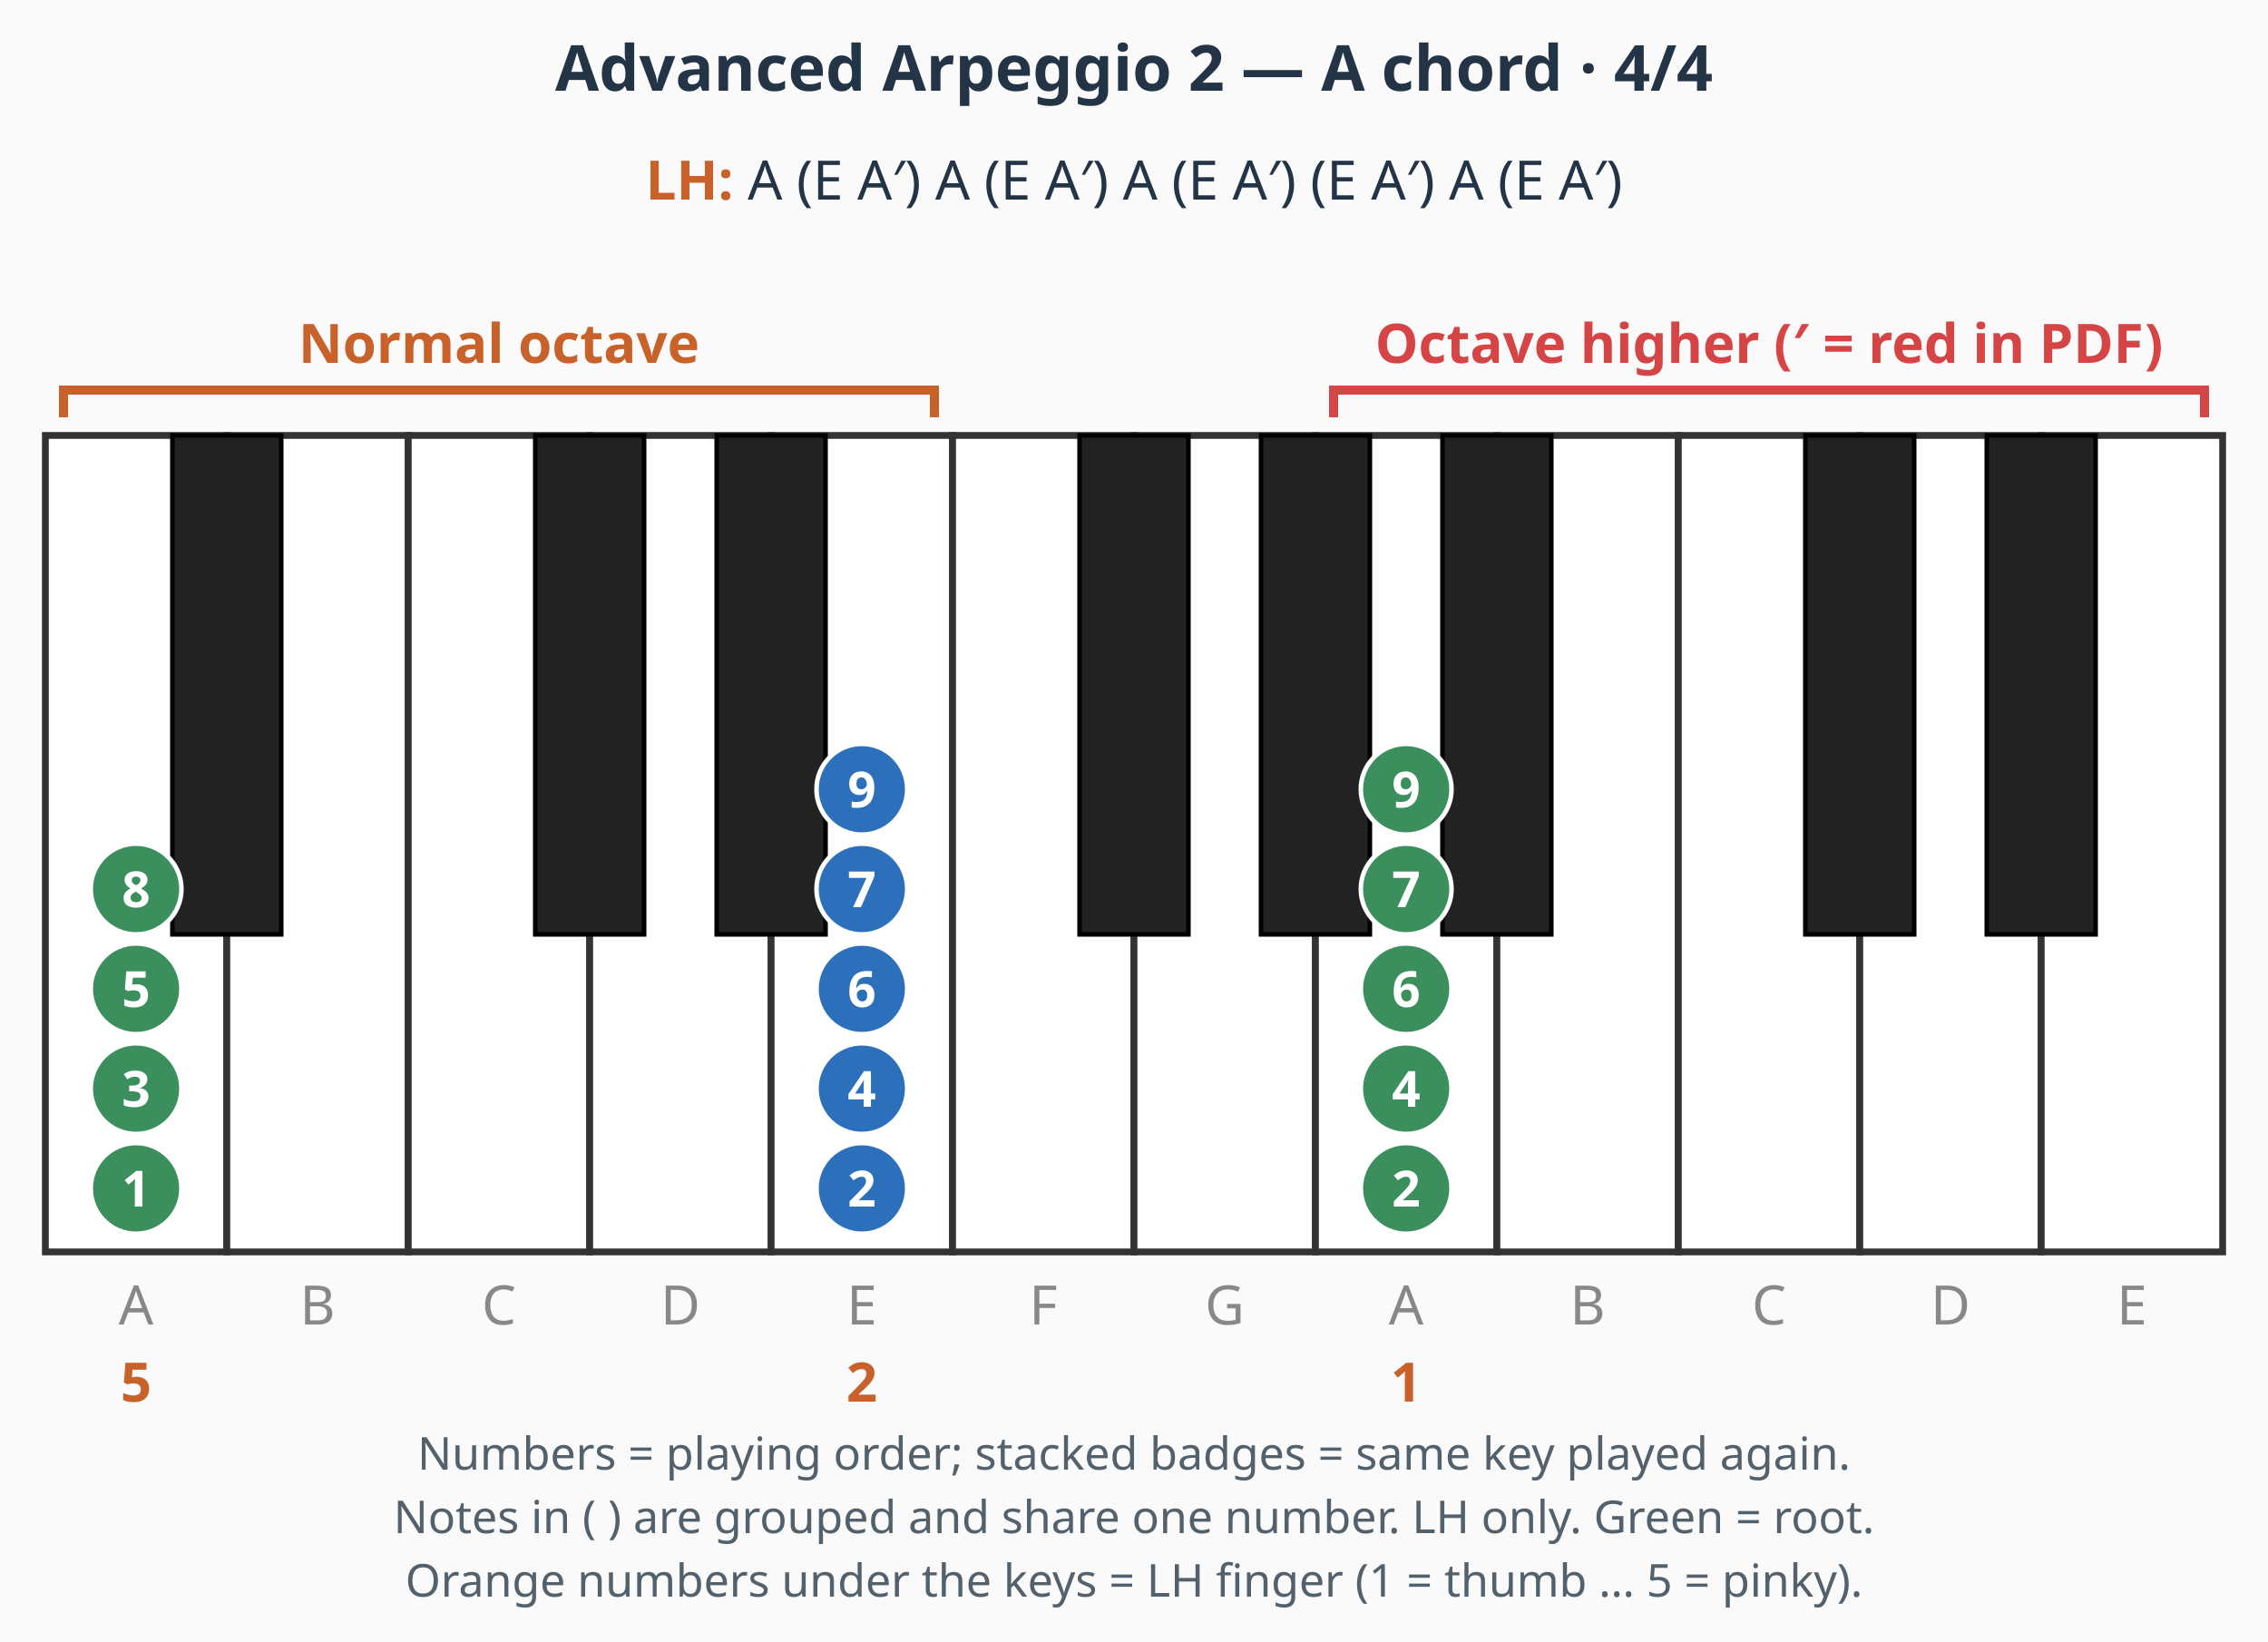
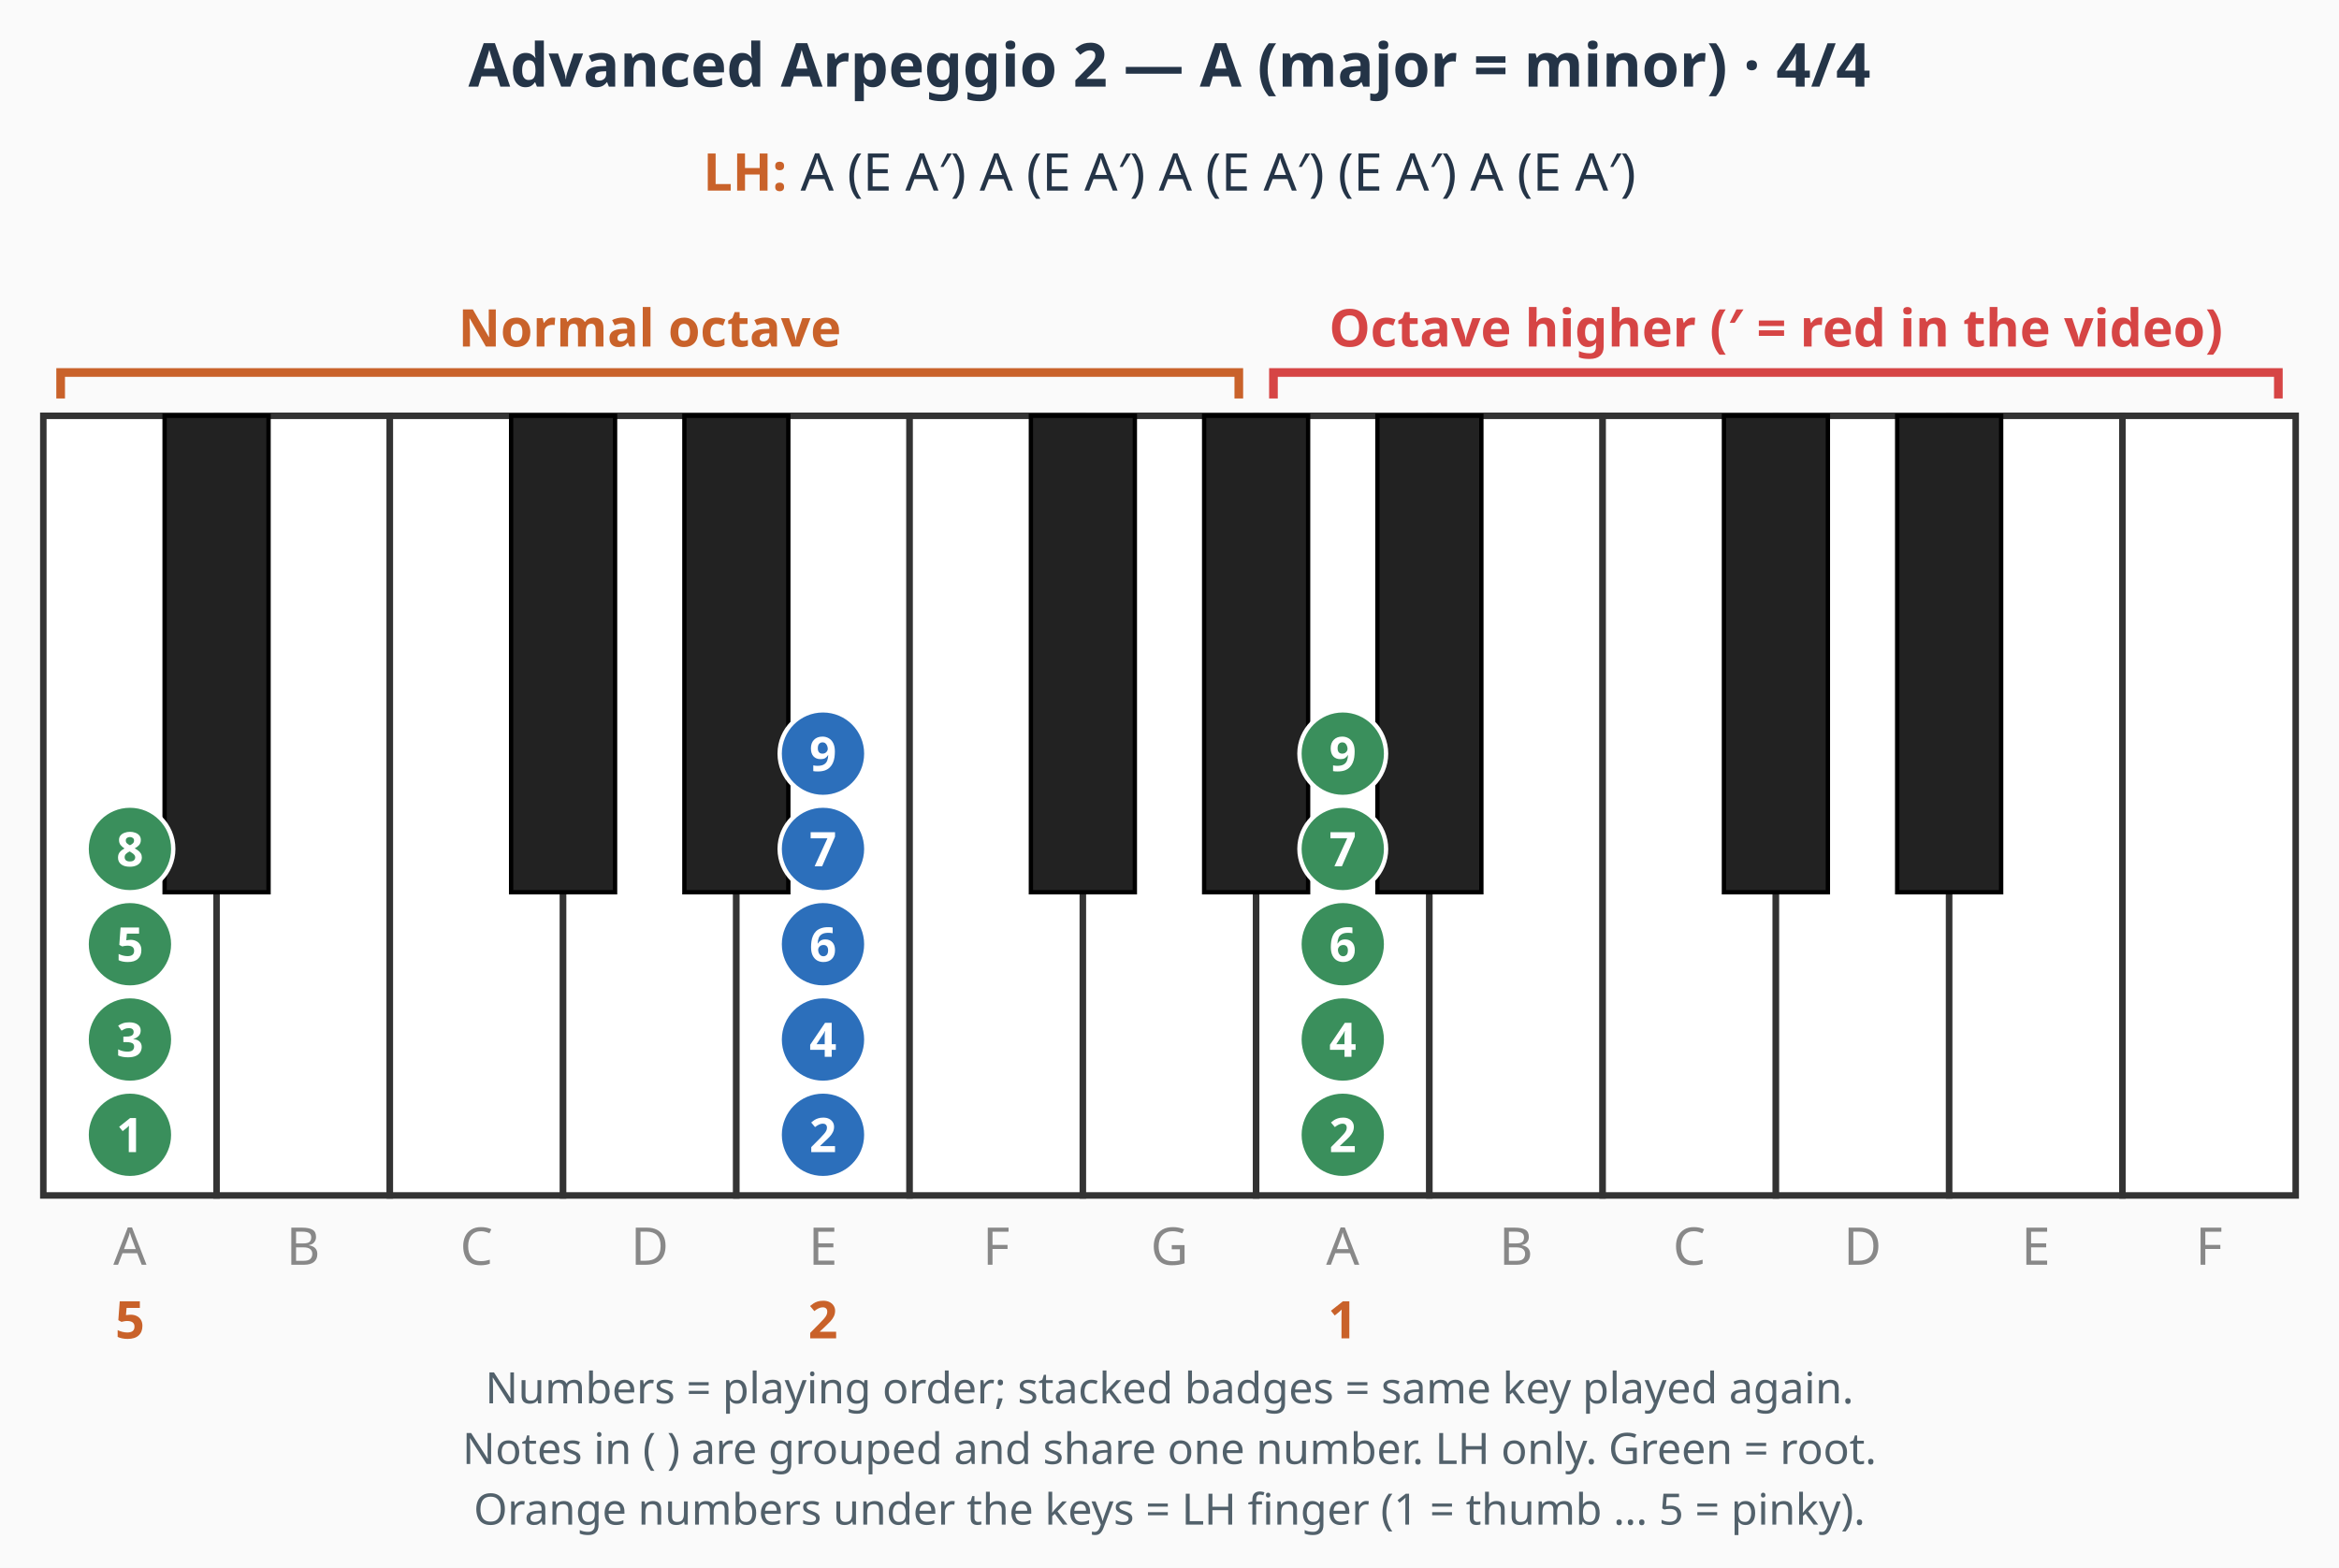
- <svg xmlns="http://www.w3.org/2000/svg" viewBox="0 0 500 362" font-family="sans-serif">
-   <rect width="500" height="362" fill="#fafafa" />
-   <text x="250" y="20" text-anchor="middle" font-size="14" font-weight="bold" fill="#243447">Advanced Arpeggio 2 — A chord · 4/4</text>
-   <text x="250" y="44" text-anchor="middle" font-size="12" fill="#243447">
+ <svg xmlns="http://www.w3.org/2000/svg" viewBox="0 0 540 362" font-family="sans-serif">
+   <rect width="540" height="362" fill="#fafafa" />
+   <text x="270" y="20" text-anchor="middle" font-size="14" font-weight="bold" fill="#243447">Advanced Arpeggio 2 — A (major = minor) · 4/4</text>
+   <text x="270" y="44" text-anchor="middle" font-size="12" fill="#243447">
    <tspan fill="#c9622a" font-weight="bold">LH:</tspan> A (E A′) A (E A′) A (E A′) (E A′) A (E A′)</text>
-   <path d="M14 92 V86 H206 V92" fill="none" stroke="#c9622a" stroke-width="2" />
-   <text x="110" y="80" text-anchor="middle" font-size="12" font-weight="bold" fill="#c9622a">Normal octave</text>
-   <path d="M294 92 V86 H486 V92" fill="none" stroke="#d64545" stroke-width="2" />
-   <text x="390" y="80" text-anchor="middle" font-size="12" font-weight="bold" fill="#d64545">Octave higher (′ = red in PDF)</text>
+   <path d="M14 92 V86 H286 V92" fill="none" stroke="#c9622a" stroke-width="2" />
+   <text x="150" y="80" text-anchor="middle" font-size="12" font-weight="bold" fill="#c9622a">Normal octave</text>
+   <path d="M294 92 V86 H526 V92" fill="none" stroke="#d64545" stroke-width="2" />
+   <text x="410" y="80" text-anchor="middle" font-size="12" font-weight="bold" fill="#d64545">Octave higher (′ = red in the video)</text>
  <g transform="translate(0,96)">
    <g stroke="#333" stroke-width="1.5">
      <rect x="10" y="0" width="40" height="180" fill="#ffffff" />
      <rect x="50" y="0" width="40" height="180" fill="#ffffff" />
      <rect x="90" y="0" width="40" height="180" fill="#ffffff" />
      <rect x="130" y="0" width="40" height="180" fill="#ffffff" />
      <rect x="170" y="0" width="40" height="180" fill="#ffffff" />
      <rect x="210" y="0" width="40" height="180" fill="#ffffff" />
      <rect x="250" y="0" width="40" height="180" fill="#ffffff" />
      <rect x="290" y="0" width="40" height="180" fill="#ffffff" />
      <rect x="330" y="0" width="40" height="180" fill="#ffffff" />
      <rect x="370" y="0" width="40" height="180" fill="#ffffff" />
      <rect x="410" y="0" width="40" height="180" fill="#ffffff" />
      <rect x="450" y="0" width="40" height="180" fill="#ffffff" />
+       <rect x="490" y="0" width="40" height="180" fill="#ffffff" />
    </g>
    <g stroke="#000" stroke-width="1" fill="#222222">
      <rect x="38" y="0" width="24" height="110" />
      <rect x="118" y="0" width="24" height="110" />
      <rect x="158" y="0" width="24" height="110" />
      <rect x="238" y="0" width="24" height="110" />
      <rect x="278" y="0" width="24" height="110" />
      <rect x="318" y="0" width="24" height="110" />
      <rect x="398" y="0" width="24" height="110" />
      <rect x="438" y="0" width="24" height="110" />
    </g>
    <g>
      <circle cx="30" cy="166" r="10" fill="#3a8f5c" stroke="#ffffff" stroke-width="1" />
      <circle cx="30" cy="144" r="10" fill="#3a8f5c" stroke="#ffffff" stroke-width="1" />
      <circle cx="30" cy="122" r="10" fill="#3a8f5c" stroke="#ffffff" stroke-width="1" />
      <circle cx="30" cy="100" r="10" fill="#3a8f5c" stroke="#ffffff" stroke-width="1" />
      <circle cx="190" cy="166" r="10" fill="#2c6fbb" stroke="#ffffff" stroke-width="1" />
      <circle cx="190" cy="144" r="10" fill="#2c6fbb" stroke="#ffffff" stroke-width="1" />
      <circle cx="190" cy="122" r="10" fill="#2c6fbb" stroke="#ffffff" stroke-width="1" />
      <circle cx="190" cy="100" r="10" fill="#2c6fbb" stroke="#ffffff" stroke-width="1" />
      <circle cx="190" cy="78" r="10" fill="#2c6fbb" stroke="#ffffff" stroke-width="1" />
      <circle cx="310" cy="166" r="10" fill="#3a8f5c" stroke="#ffffff" stroke-width="1" />
      <circle cx="310" cy="144" r="10" fill="#3a8f5c" stroke="#ffffff" stroke-width="1" />
      <circle cx="310" cy="122" r="10" fill="#3a8f5c" stroke="#ffffff" stroke-width="1" />
      <circle cx="310" cy="100" r="10" fill="#3a8f5c" stroke="#ffffff" stroke-width="1" />
      <circle cx="310" cy="78" r="10" fill="#3a8f5c" stroke="#ffffff" stroke-width="1" />
    </g>
    <g fill="#ffffff" font-size="11" font-weight="bold" text-anchor="middle">
      <text x="30" y="170">1</text>
      <text x="30" y="148">3</text>
      <text x="30" y="126">5</text>
      <text x="30" y="104">8</text>
      <text x="190" y="170">2</text>
      <text x="190" y="148">4</text>
      <text x="190" y="126">6</text>
      <text x="190" y="104">7</text>
      <text x="190" y="82">9</text>
      <text x="310" y="170">2</text>
      <text x="310" y="148">4</text>
      <text x="310" y="126">6</text>
      <text x="310" y="104">7</text>
      <text x="310" y="82">9</text>
    </g>
    <g fill="#888" font-size="12" text-anchor="middle">
      <text x="30" y="196">A</text>
      <text x="70" y="196">B</text>
      <text x="110" y="196">C</text>
      <text x="150" y="196">D</text>
      <text x="190" y="196">E</text>
      <text x="230" y="196">F</text>
      <text x="270" y="196">G</text>
      <text x="310" y="196">A</text>
      <text x="350" y="196">B</text>
      <text x="390" y="196">C</text>
      <text x="430" y="196">D</text>
      <text x="470" y="196">E</text>
+       <text x="510" y="196">F</text>
    </g>
    <g font-size="12" font-weight="bold" text-anchor="middle">
      <text x="30" y="213" fill="#c9622a">5</text>
      <text x="190" y="213" fill="#c9622a">2</text>
      <text x="310" y="213" fill="#c9622a">1</text>
    </g>
  </g>
-   <text x="250" y="324" text-anchor="middle" font-size="10" fill="#52616b">Numbers = playing order; stacked badges = same key played again.</text>
-   <text x="250" y="338" text-anchor="middle" font-size="10" fill="#52616b">Notes in ( ) are grouped and share one number. LH only. Green = root.</text>
-   <text x="250" y="352" text-anchor="middle" font-size="10" fill="#52616b">Orange numbers under the keys = LH finger (1 = thumb … 5 = pinky).</text>
+   <text x="270" y="324" text-anchor="middle" font-size="10" fill="#52616b">Numbers = playing order; stacked badges = same key played again.</text>
+   <text x="270" y="338" text-anchor="middle" font-size="10" fill="#52616b">Notes in ( ) are grouped and share one number. LH only. Green = root.</text>
+   <text x="270" y="352" text-anchor="middle" font-size="10" fill="#52616b">Orange numbers under the keys = LH finger (1 = thumb … 5 = pinky).</text>
</svg>
